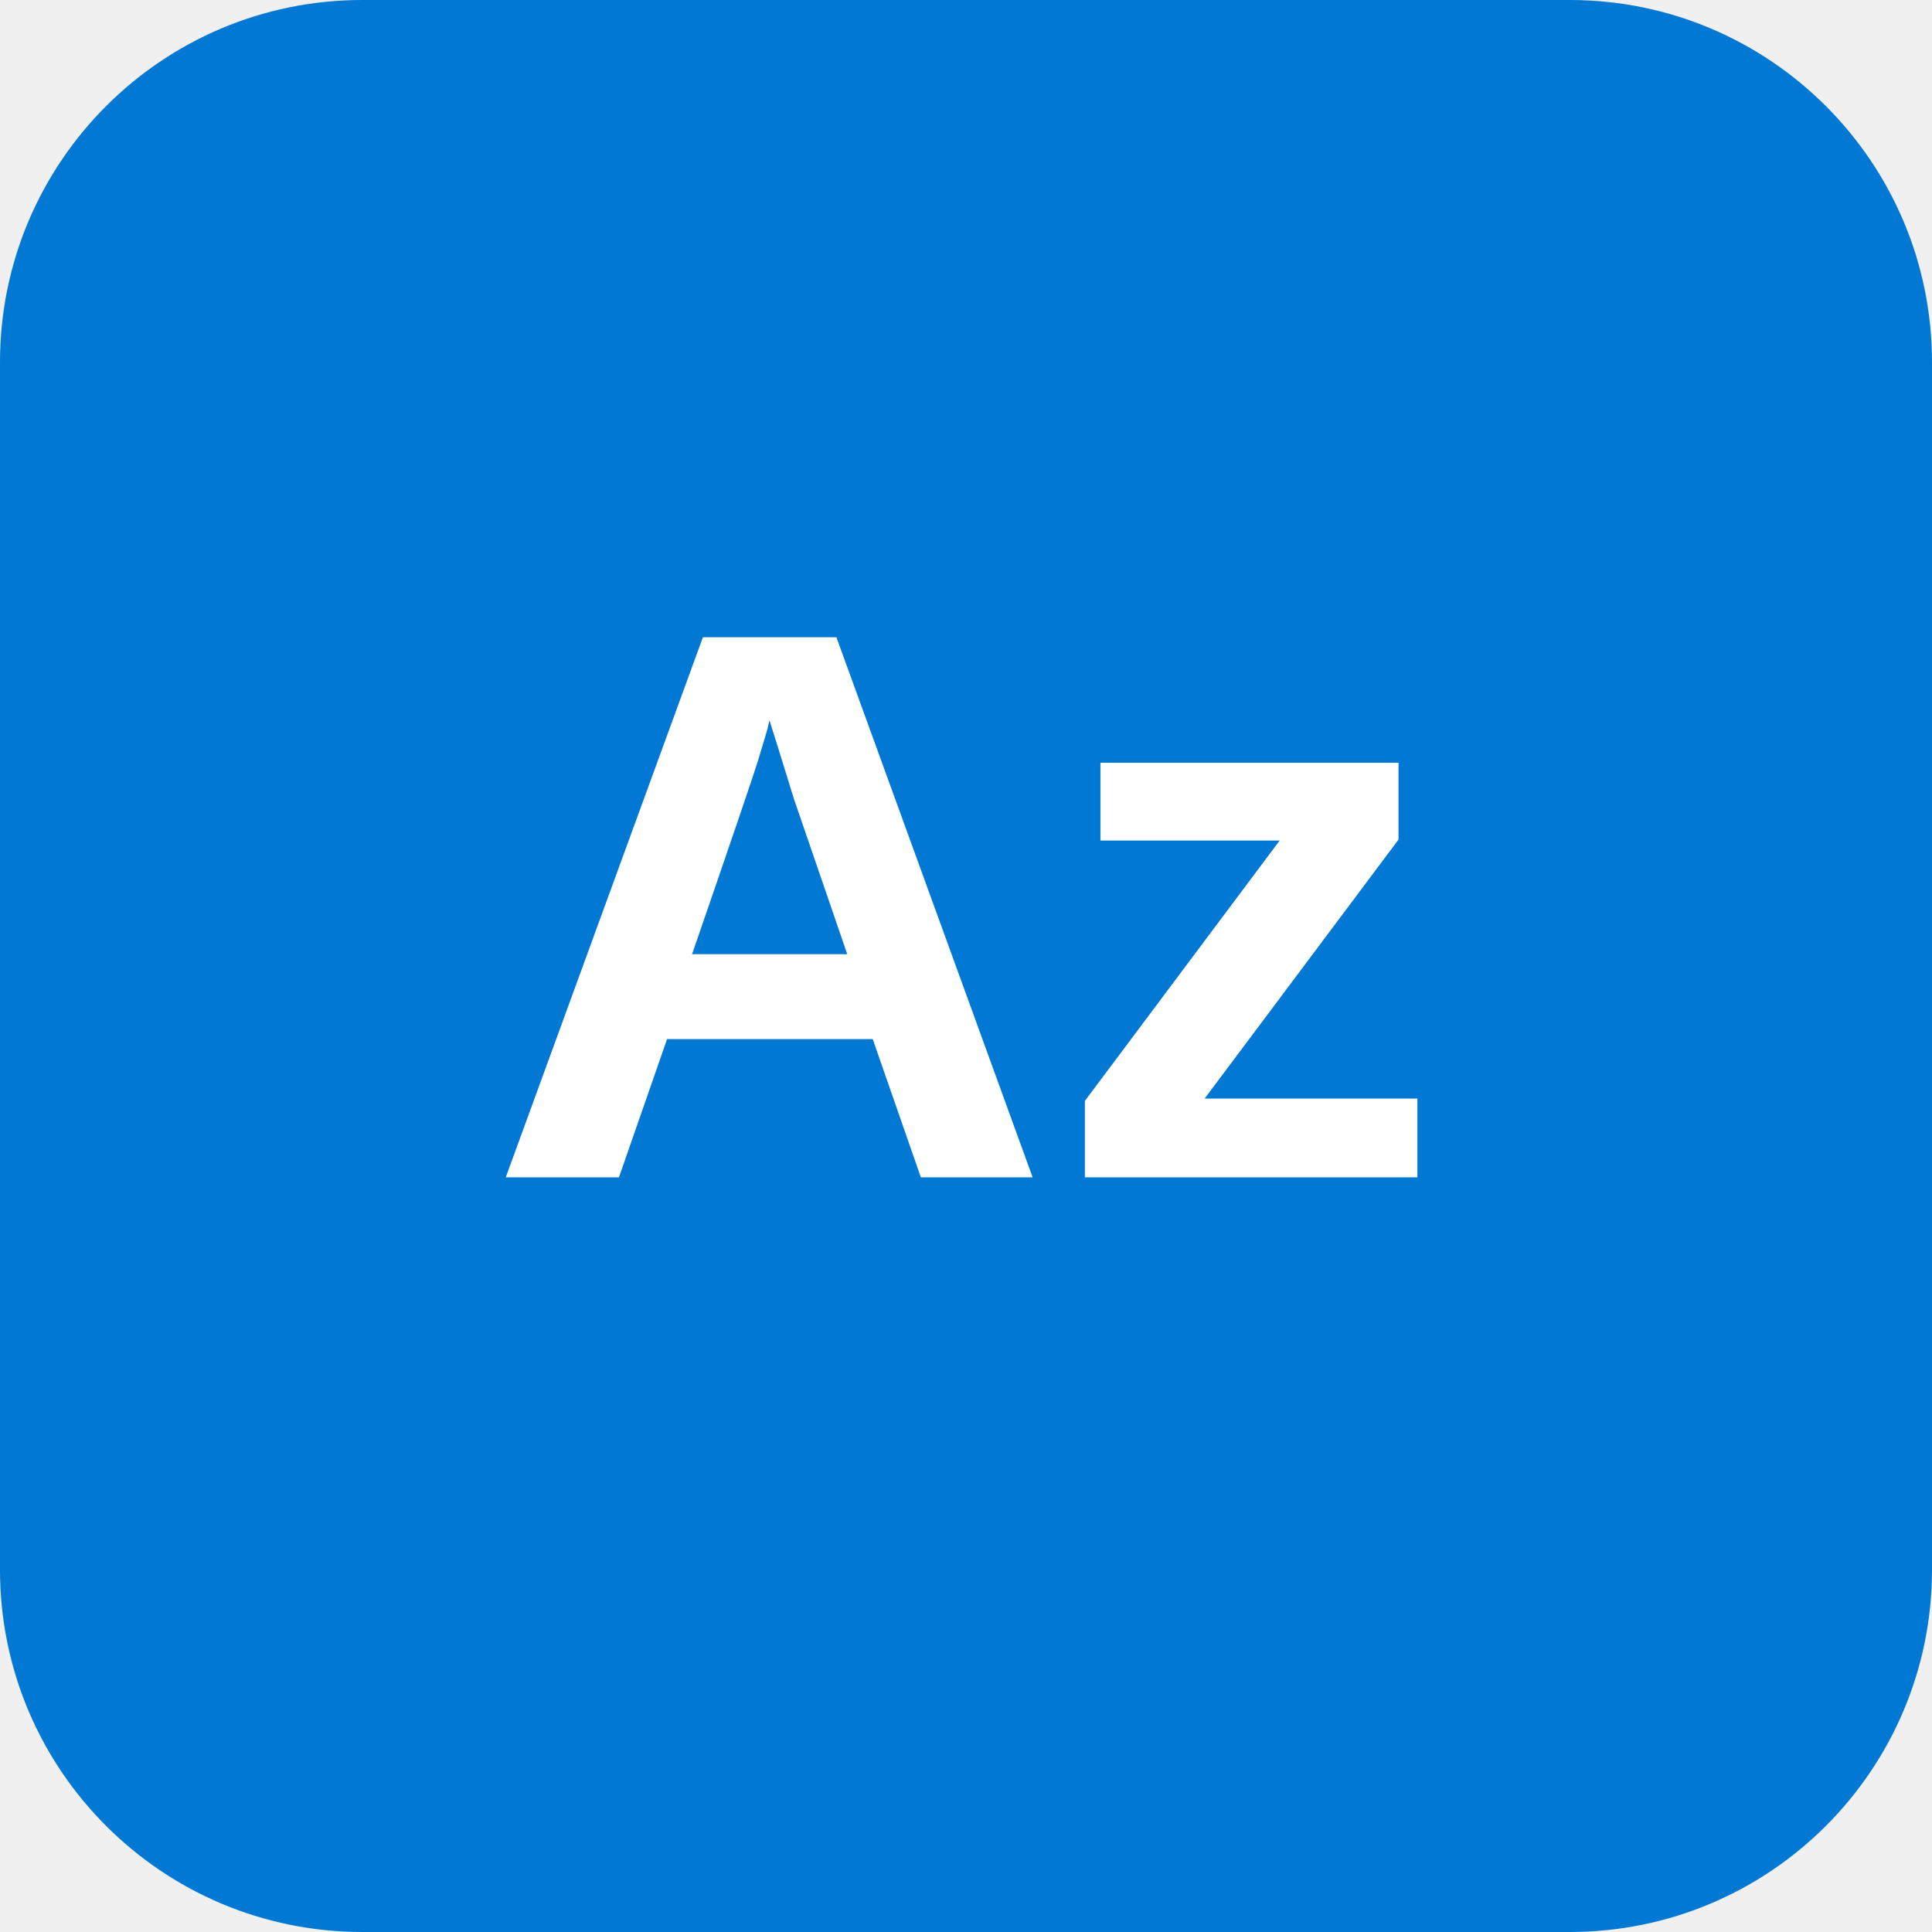
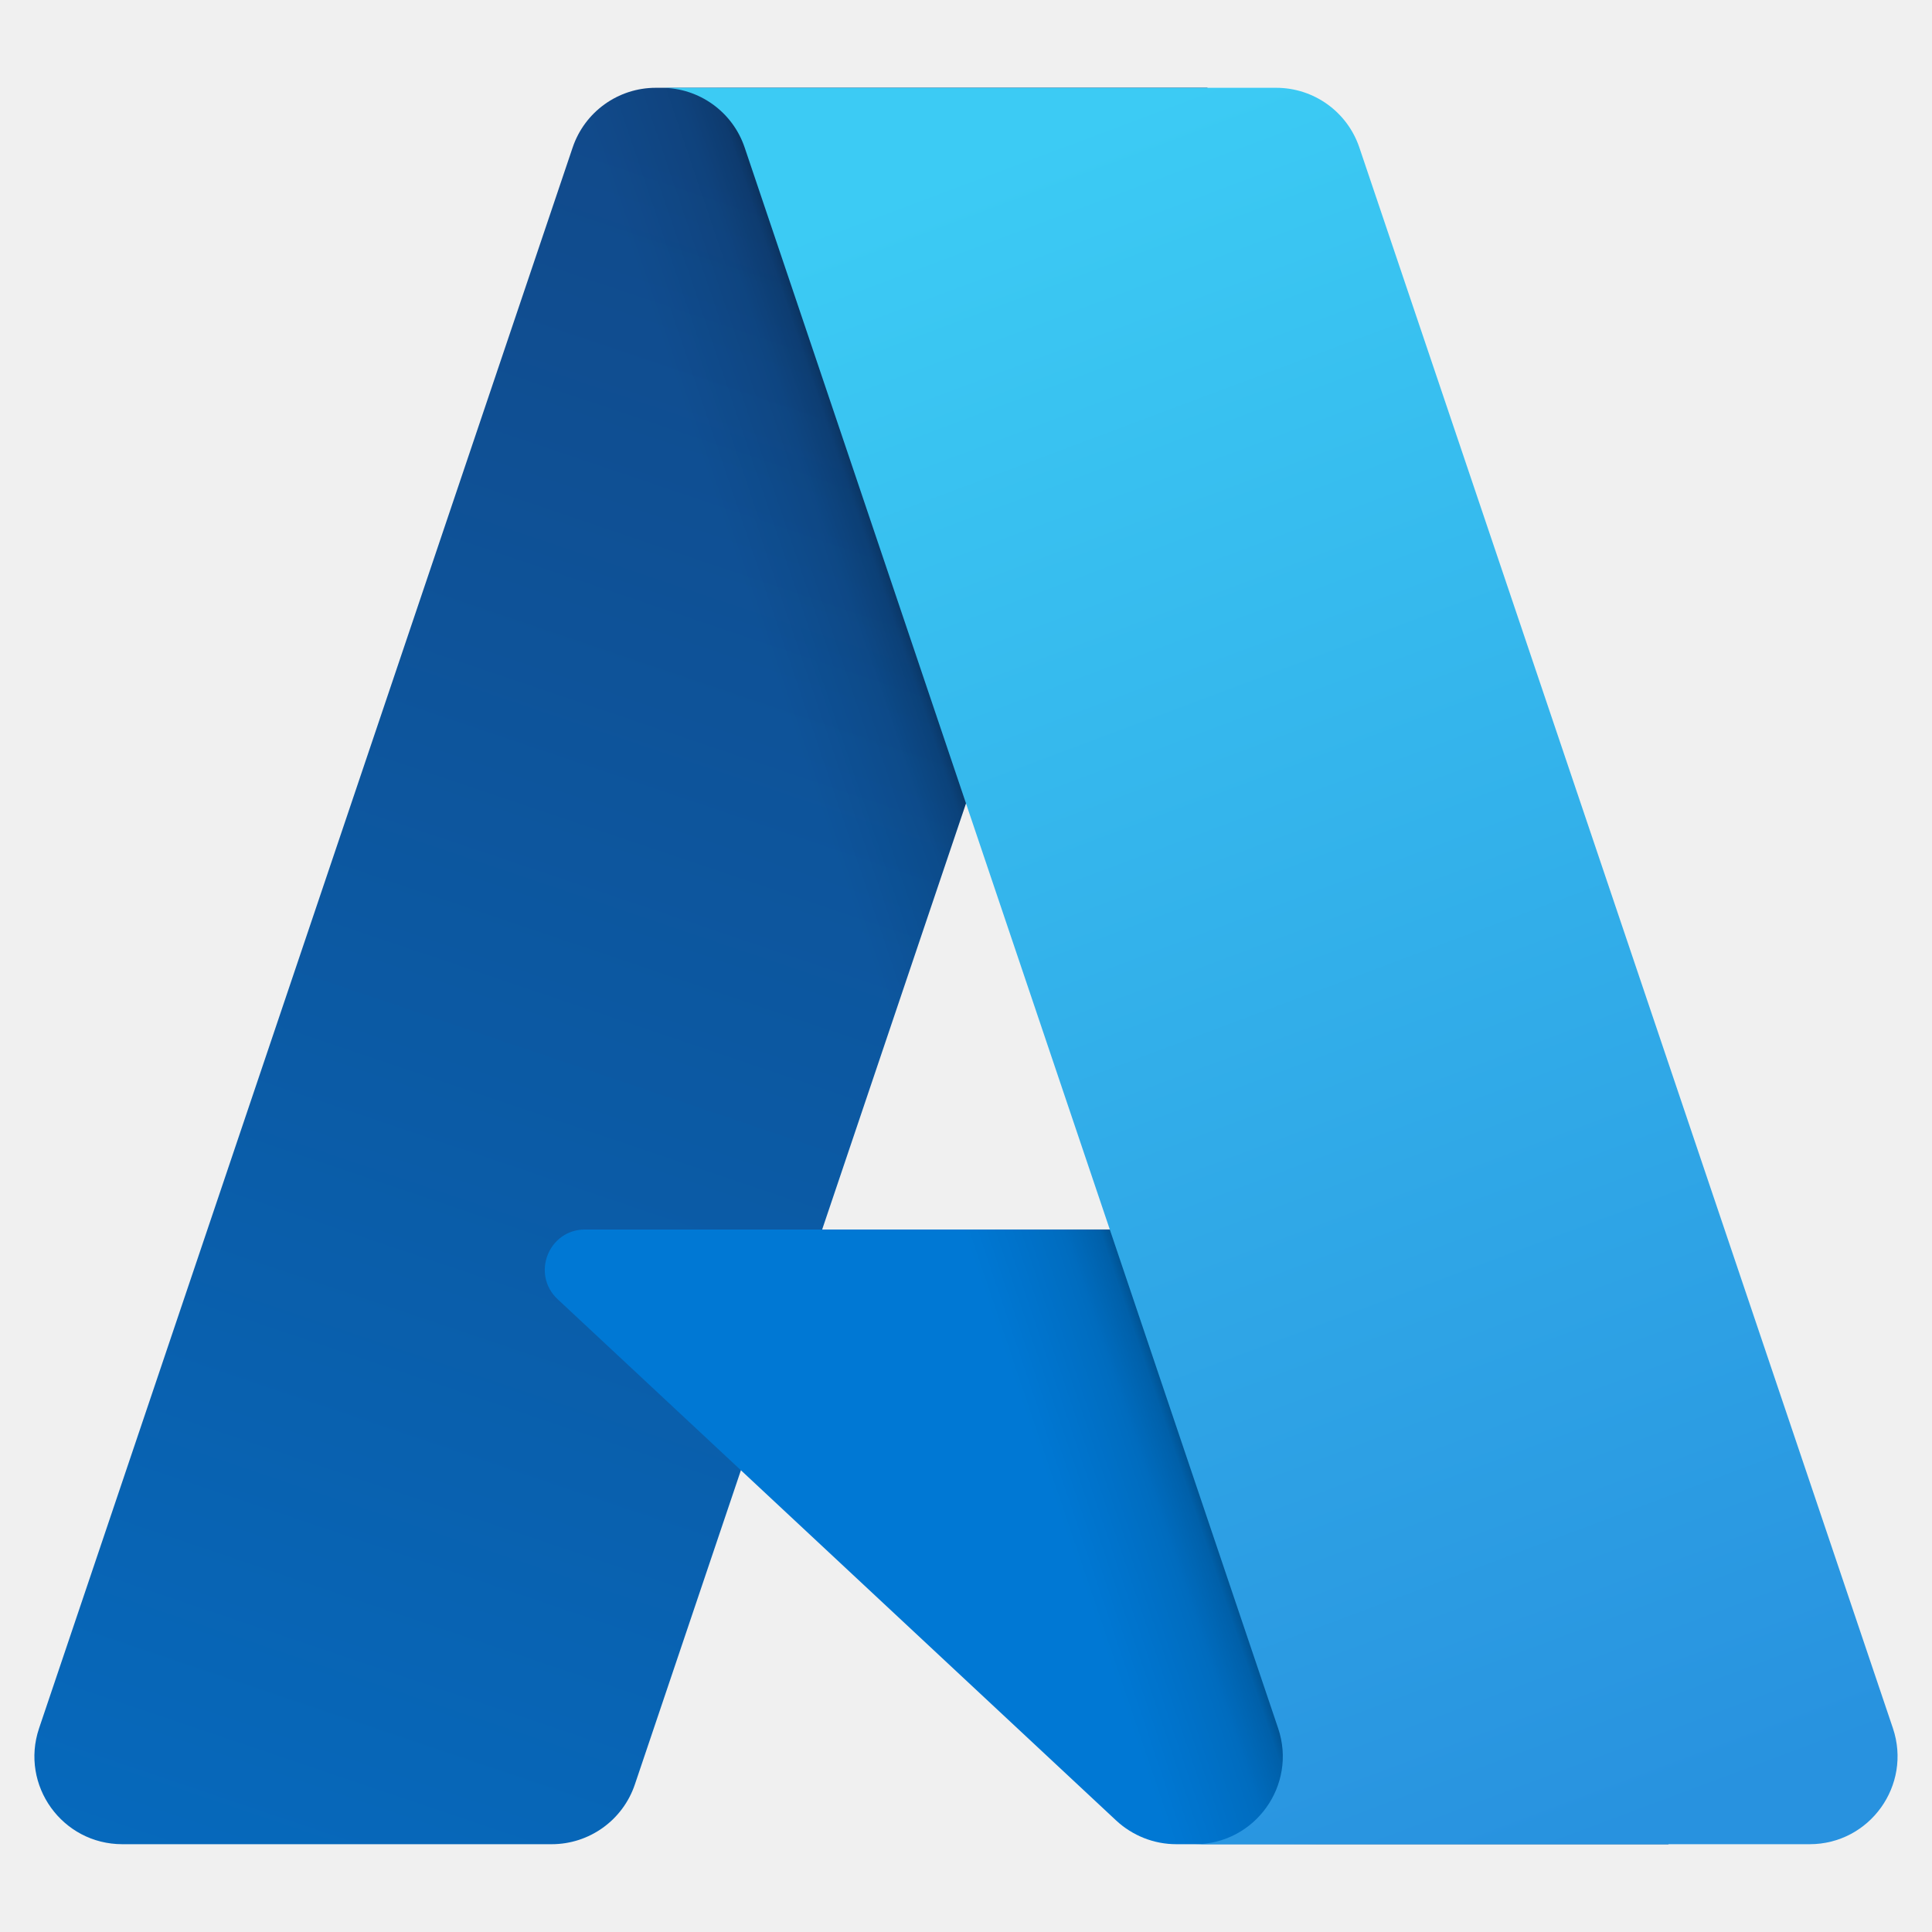
- <svg xmlns="http://www.w3.org/2000/svg" viewBox="0 0 64 64">
-   <rect width="64" height="64" rx="12" fill="#0078D4" />
-   <text x="32" y="39" text-anchor="middle" font-family="Arial,sans-serif" font-size="26" font-weight="700" fill="white">Az</text>
+ <svg xmlns="http://www.w3.org/2000/svg" width="18" height="18" viewBox="0 0 18 18" fill="none">
+   <path d="M5.335 1.375C5.447 1.042 5.759 0.818 6.11 0.818H11.25L5.915 16.625C5.803 16.958 5.491 17.182 5.14 17.182H1.14C0.58 17.182 0.185 16.633 0.364 16.102L5.335 1.375Z" fill="url(#paint0_linear_6102_134469)" />
+   <path d="M13.552 11.455H5.451C5.111 11.455 4.947 11.871 5.195 12.104L10.4 16.962C10.552 17.103 10.752 17.182 10.959 17.182H15.545L13.552 11.455Z" fill="#0078D4" />
+   <path d="M6.11 0.818C5.759 0.818 5.447 1.042 5.335 1.375L0.364 16.102C0.185 16.633 0.58 17.182 1.14 17.182H5.14C5.491 17.182 5.803 16.958 5.915 16.625L6.903 13.698L10.4 16.962C10.552 17.103 10.752 17.182 10.959 17.182H15.545L13.552 11.454H7.66L11.25 0.818H6.11Z" fill="url(#paint1_linear_6102_134469)" />
+   <path d="M12.665 1.375C12.553 1.042 12.241 0.818 11.89 0.818H6.136H6.163C6.514 0.818 6.826 1.042 6.938 1.375L11.908 16.102C12.087 16.632 11.693 17.182 11.133 17.182H11.045H16.86C17.42 17.182 17.814 16.632 17.636 16.102L12.665 1.375Z" fill="url(#paint2_linear_6102_134469)" />
+   <defs>
+     <linearGradient id="paint0_linear_6102_134469" x1="6.075" y1="1.385" x2="0.738" y2="17.151" gradientUnits="userSpaceOnUse">
+       <stop stop-color="#114A8B" />
+       <stop offset="1" stop-color="#0669BC" />
+     </linearGradient>
+     <linearGradient id="paint1_linear_6102_134469" x1="10.34" y1="11.456" x2="9.107" y2="11.873" gradientUnits="userSpaceOnUse">
+       <stop stop-opacity="0.3" />
+       <stop offset="0.071" stop-opacity="0.2" />
+       <stop offset="0.321" stop-opacity="0.1" />
+       <stop offset="0.623" stop-opacity="0.05" />
+       <stop offset="1" stop-opacity="0" />
+     </linearGradient>
+     <linearGradient id="paint2_linear_6102_134469" x1="9.459" y1="1.385" x2="15.317" y2="16.993" gradientUnits="userSpaceOnUse">
+       <stop stop-color="#3CCBF4" />
+       <stop offset="1" stop-color="#2892DF" />
+     </linearGradient>
+   </defs>
</svg>
